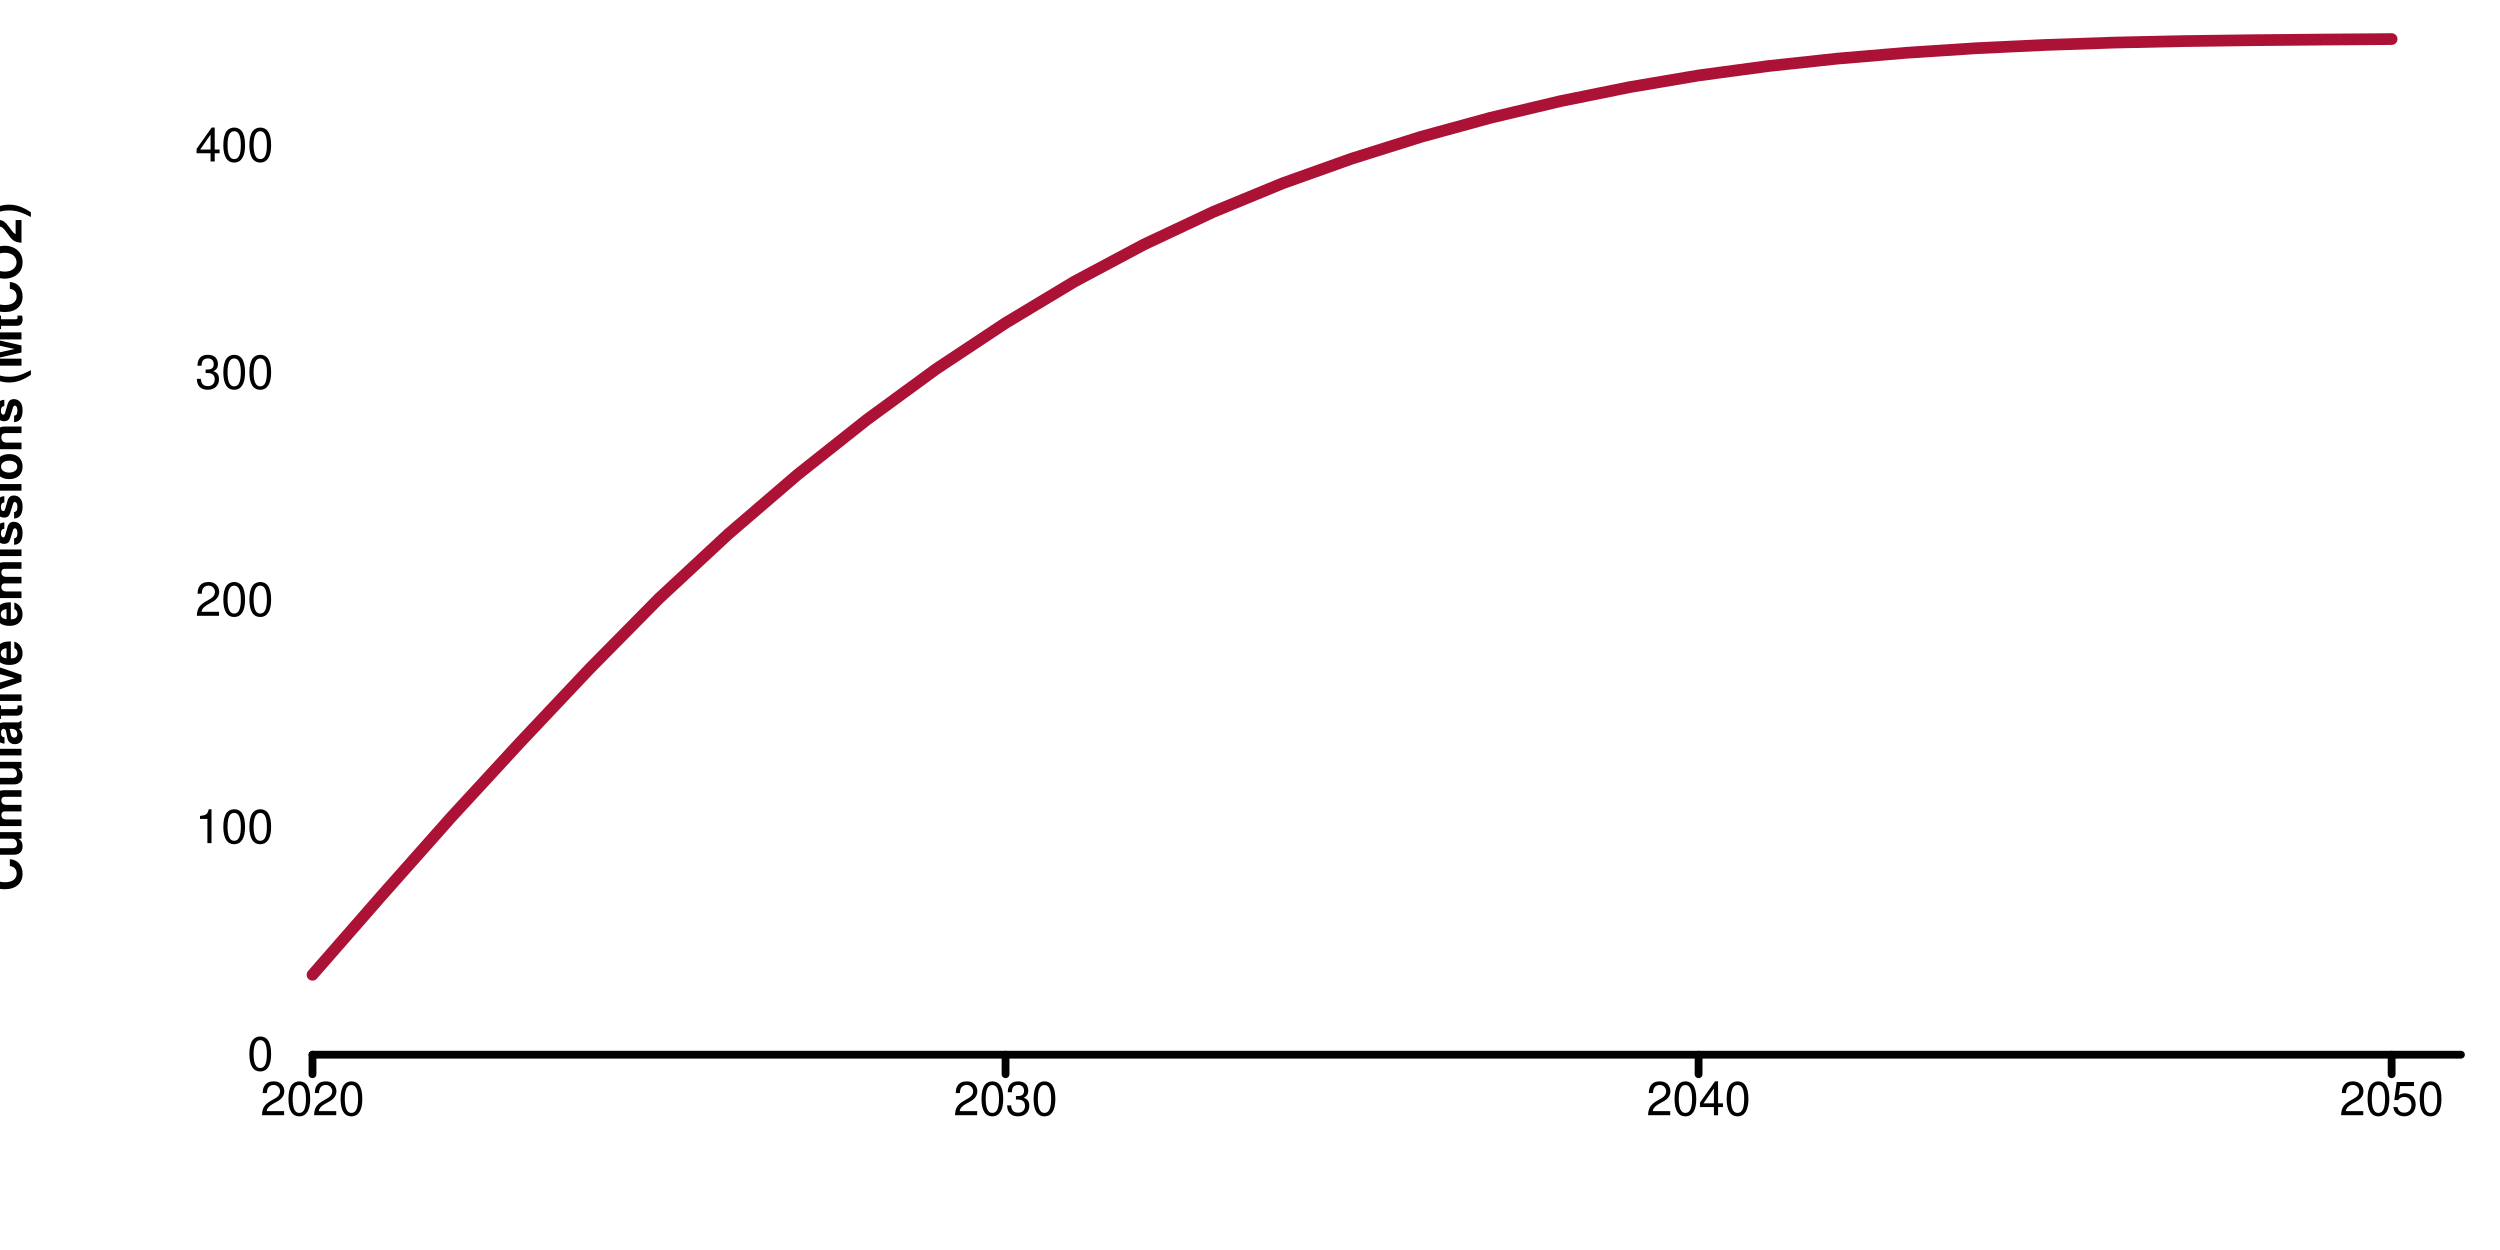
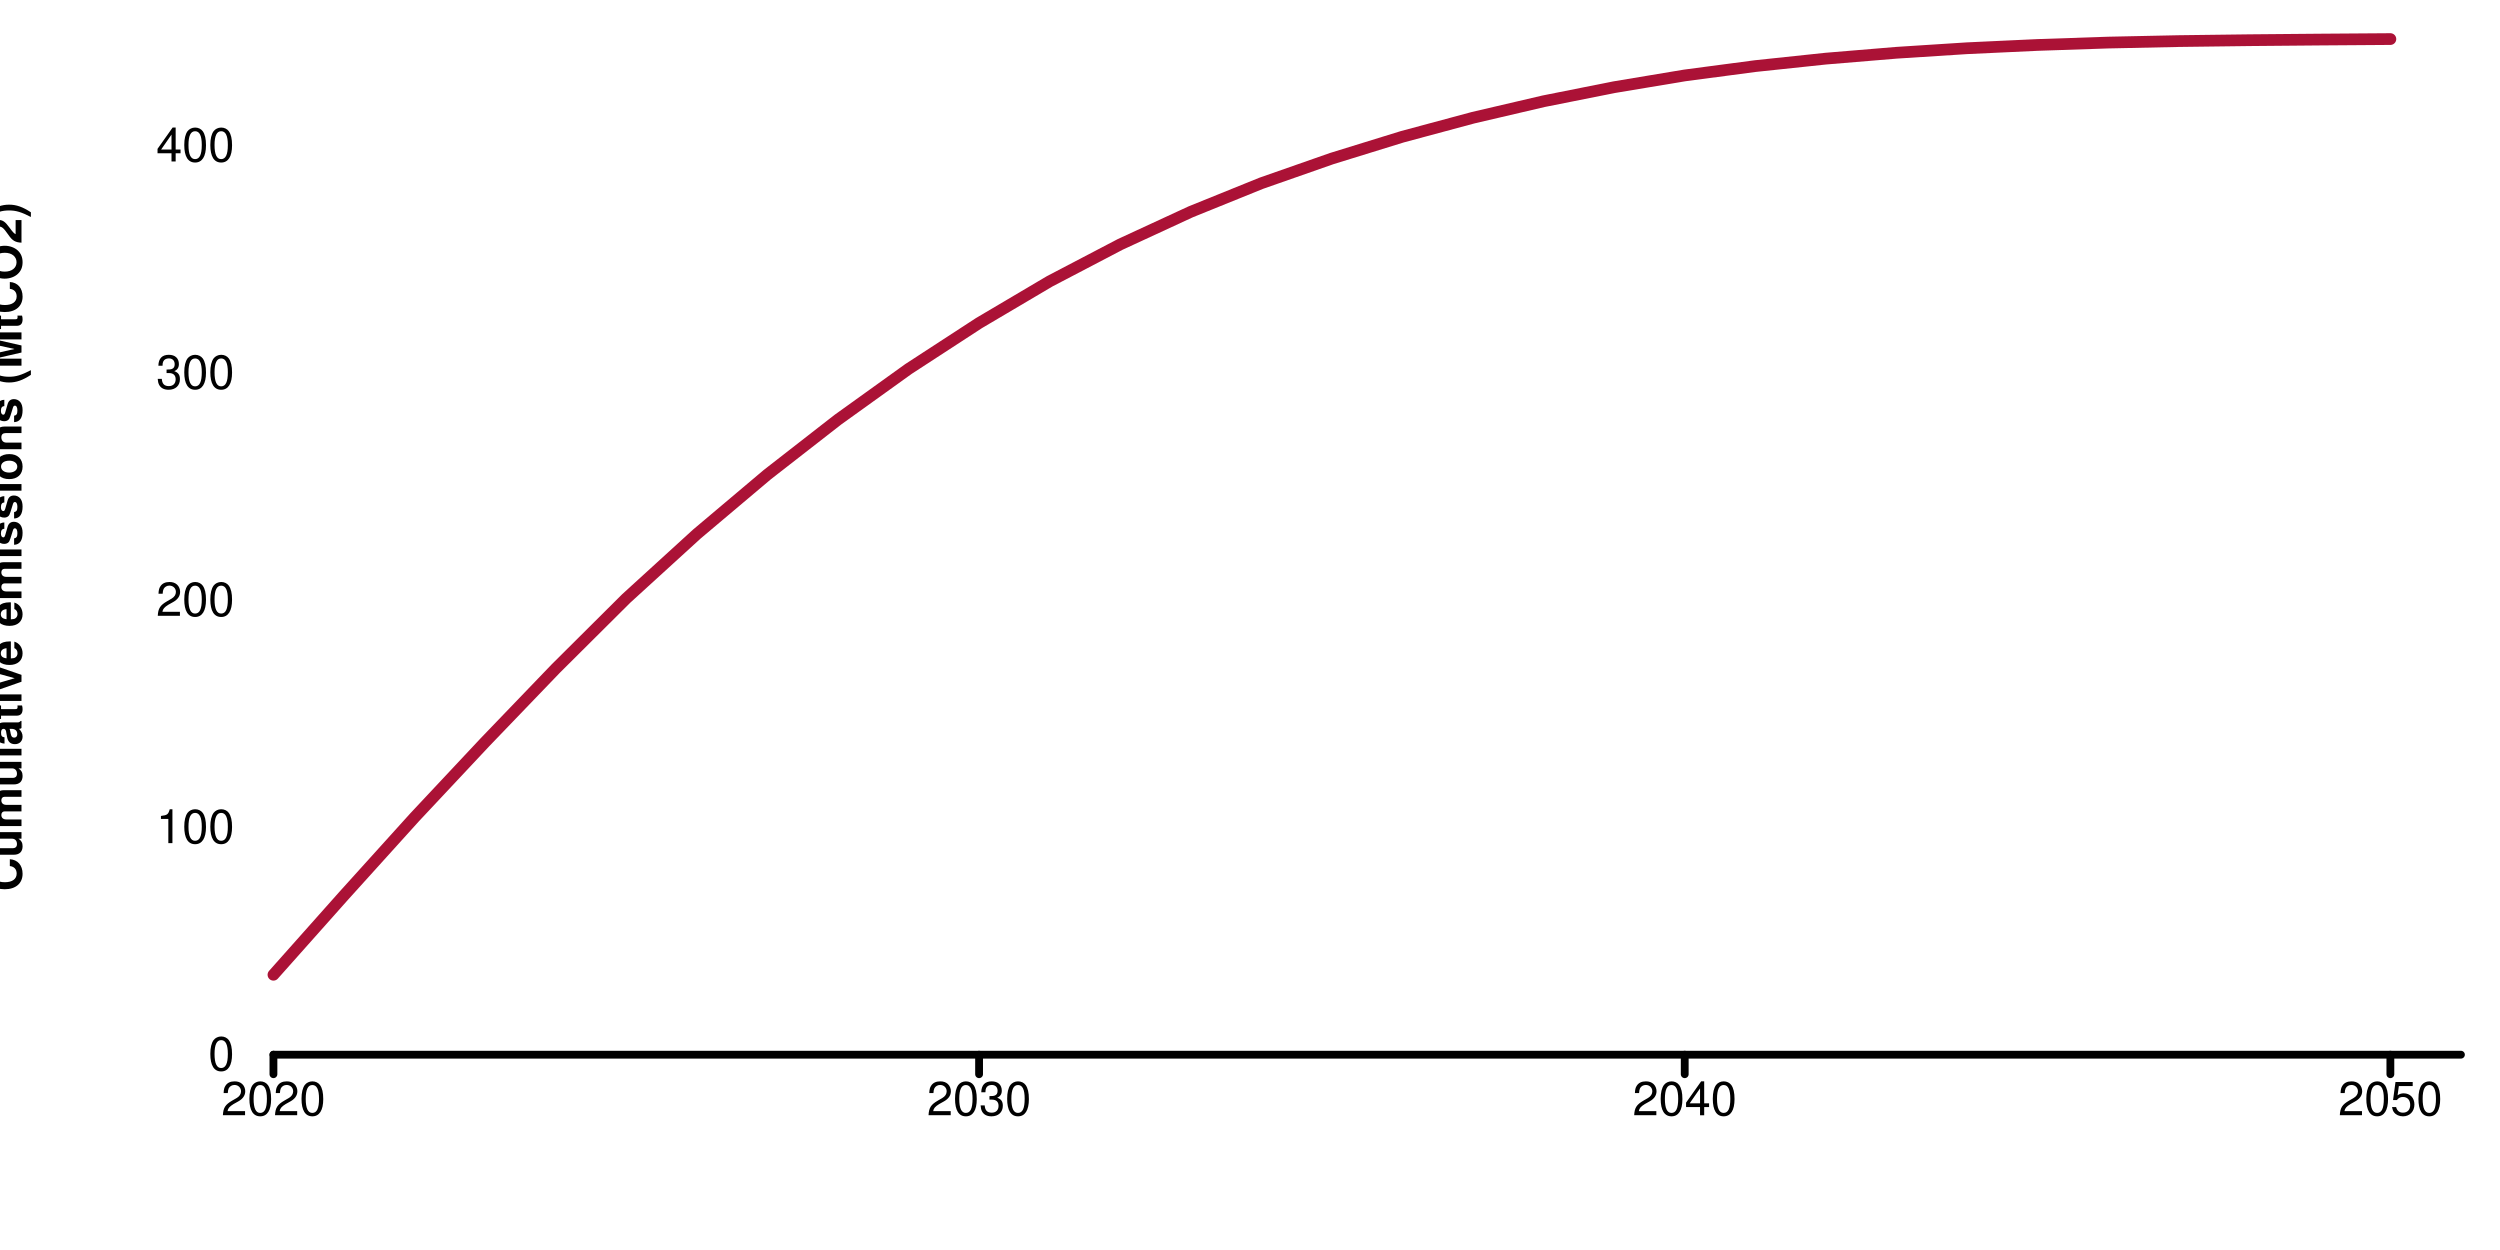
<svg xmlns="http://www.w3.org/2000/svg" width="640" height="320" viewBox="0 0 640 320" style="overflow:display" preserveAspectRatio="xMinYMin meet" overflow="visible">
  <defs>
    <style>
	.data-series path.line { fill-opacity: 0; }
	.data-series path.line.dotted { stroke-dasharray: 12 20 }
	.data-series circle { display: none; }
	.data-series:hover path.line, .data-series.on path.line { stroke-width: 5; }
	.data-series:hover circle, .data-series.on circle { display: inline; }
	.data-series circle:hover, .data-series circle.on { r: 6px!important; fill: black; }
	.grid { font-family: "Helvetica Neue",Helvetica,Arial,"Lucida Grande",sans-serif; }
	.grid line { stroke: rgb(0,0,0); stroke-width: 2; stroke-linecap: round; }
	.grid.grid-x text { text-anchor: middle; dominant-baseline: hanging; transform: translateY(10px); }
	.grid.grid-y text { text-anchor: end; dominant-baseline: middle; transform: translateX(-10px); }
	</style>
  </defs>
  <g class="grid grid-y">
-     <line x1="80" y1="270" x2="630" y2="270" data-left="80" />
-     <text x="80" y="270" text-anchor="end">0</text>
-     <text x="80" y="211.83" text-anchor="end">100</text>
-     <text x="80" y="153.66" text-anchor="end">200</text>
-     <text x="80" y="95.49" text-anchor="end">300</text>
-     <text x="80" y="37.32" text-anchor="end">400</text>
+     <line x1="70" y1="270" x2="630" y2="270" data-left="70" />
+     <text x="70" y="270" text-anchor="end">0</text>
+     <text x="70" y="211.83" text-anchor="end">100</text>
+     <text x="70" y="153.66" text-anchor="end">200</text>
+     <text x="70" y="95.49" text-anchor="end">300</text>
+     <text x="70" y="37.32" text-anchor="end">400</text>
    <text style="text-anchor:middle;dominant-baseline:hanging;font-weight:bold;transform: translateY(140px) rotate(-90deg);">Cumulative emissions (MtCO2)</text>
  </g>
  <g class="grid grid-x">
-     <line class="tick" x1="80" y1="270" x2="80" y2="275" />
-     <text x="80" y="270" text-anchor="middle">2020</text>
-     <line class="tick" x1="257.419" y1="270" x2="257.419" y2="275" />
-     <text x="257.419" y="270" text-anchor="middle">2030</text>
-     <line class="tick" x1="434.839" y1="270" x2="434.839" y2="275" />
-     <text x="434.839" y="270" text-anchor="middle">2040</text>
-     <line class="tick" x1="612.258" y1="270" x2="612.258" y2="275" />
-     <text x="612.258" y="270" text-anchor="middle">2050</text>
+     <line class="tick" x1="70" y1="270" x2="70" y2="275" />
+     <text x="70" y="270" text-anchor="middle">2020</text>
+     <line class="tick" x1="250.645" y1="270" x2="250.645" y2="275" />
+     <text x="250.645" y="270" text-anchor="middle">2030</text>
+     <line class="tick" x1="431.29" y1="270" x2="431.29" y2="275" />
+     <text x="431.29" y="270" text-anchor="middle">2040</text>
+     <line class="tick" x1="611.935" y1="270" x2="611.935" y2="275" />
+     <text x="611.935" y="270" text-anchor="middle">2050</text>
    <text style="text-anchor:middle;dominant-baseline:hanging;font-weight:bold;transform: translateY(140px) rotate(-90deg);" />
  </g>
  <g data-scenario="planning-scenario" class="data-series">
-     <path d="M 80.00,249.54L 97.74,229.24L 115.48,209.24L 133.23,189.97L 150.97,171.17L 168.71,153.20L 186.45,136.72L 204.19,121.49L 221.94,107.42L 239.68,94.45L 257.42,82.69L 275.16,72.02L 292.90,62.57L 310.65,54.22L 328.39,46.91L 346.13,40.58L 363.87,35.00L 381.61,30.14L 399.35,25.92L 417.10,22.32L 434.84,19.31L 452.58,16.92L 470.32,15.01L 488.06,13.51L 505.81,12.35L 523.55,11.51L 541.29,10.90L 559.03,10.52L 576.77,10.29L 594.52,10.13L 612.26,10.00" id="NPg Planning Scenario" class="line" stroke="#ab1236" stroke-width="3" stroke-linecap="round" />
-     <circle cx="80.00" cy="249.54" data-y="35.179" data-x="2020" r="4" fill="#ab1236" />
-     <circle cx="97.74" cy="229.24" data-y="70.065" data-x="2021" r="4" fill="#ab1236" />
-     <circle cx="115.48" cy="209.24" data-y="104.460" data-x="2022" r="4" fill="#ab1236" />
-     <circle cx="133.23" cy="189.97" data-y="137.581" data-x="2023" r="4" fill="#ab1236" />
-     <circle cx="150.97" cy="171.17" data-y="169.903" data-x="2024" r="4" fill="#ab1236" />
-     <circle cx="168.71" cy="153.20" data-y="200.792" data-x="2025" r="4" fill="#ab1236" />
-     <circle cx="186.45" cy="136.72" data-y="229.124" data-x="2026" r="4" fill="#ab1236" />
-     <circle cx="204.19" cy="121.49" data-y="255.308" data-x="2027" r="4" fill="#ab1236" />
-     <circle cx="221.94" cy="107.42" data-y="279.489" data-x="2028" r="4" fill="#ab1236" />
-     <circle cx="239.68" cy="94.45" data-y="301.789" data-x="2029" r="4" fill="#ab1236" />
-     <circle cx="257.42" cy="82.69" data-y="322.012" data-x="2030" r="4" fill="#ab1236" />
-     <circle cx="275.16" cy="72.02" data-y="340.349" data-x="2031" r="4" fill="#ab1236" />
-     <circle cx="292.90" cy="62.57" data-y="356.596" data-x="2032" r="4" fill="#ab1236" />
-     <circle cx="310.65" cy="54.22" data-y="370.947" data-x="2033" r="4" fill="#ab1236" />
-     <circle cx="328.39" cy="46.91" data-y="383.506" data-x="2034" r="4" fill="#ab1236" />
-     <circle cx="346.13" cy="40.58" data-y="394.398" data-x="2035" r="4" fill="#ab1236" />
-     <circle cx="363.87" cy="35.00" data-y="403.980" data-x="2036" r="4" fill="#ab1236" />
-     <circle cx="381.61" cy="30.14" data-y="412.348" data-x="2037" r="4" fill="#ab1236" />
-     <circle cx="399.35" cy="25.92" data-y="419.602" data-x="2038" r="4" fill="#ab1236" />
-     <circle cx="417.10" cy="22.32" data-y="425.794" data-x="2039" r="4" fill="#ab1236" />
-     <circle cx="434.84" cy="19.31" data-y="430.967" data-x="2040" r="4" fill="#ab1236" />
-     <circle cx="452.58" cy="16.92" data-y="435.075" data-x="2041" r="4" fill="#ab1236" />
-     <circle cx="470.32" cy="15.01" data-y="438.355" data-x="2042" r="4" fill="#ab1236" />
-     <circle cx="488.06" cy="13.51" data-y="440.934" data-x="2043" r="4" fill="#ab1236" />
-     <circle cx="505.81" cy="12.35" data-y="442.929" data-x="2044" r="4" fill="#ab1236" />
-     <circle cx="523.55" cy="11.51" data-y="444.377" data-x="2045" r="4" fill="#ab1236" />
-     <circle cx="541.29" cy="10.90" data-y="445.426" data-x="2046" r="4" fill="#ab1236" />
-     <circle cx="559.03" cy="10.52" data-y="446.080" data-x="2047" r="4" fill="#ab1236" />
-     <circle cx="576.77" cy="10.29" data-y="446.461" data-x="2048" r="4" fill="#ab1236" />
-     <circle cx="594.52" cy="10.13" data-y="446.746" data-x="2049" r="4" fill="#ab1236" />
-     <circle cx="612.26" cy="10.00" data-y="446.966" data-x="2050" r="4" fill="#ab1236" />
+     <path d="M 70.00,249.54L 88.06,229.24L 106.13,209.24L 124.19,189.97L 142.26,171.17L 160.32,153.20L 178.39,136.72L 196.45,121.49L 214.52,107.42L 232.58,94.45L 250.65,82.69L 268.71,72.02L 286.77,62.57L 304.84,54.22L 322.90,46.91L 340.97,40.58L 359.03,35.00L 377.10,30.14L 395.16,25.92L 413.23,22.32L 431.29,19.31L 449.35,16.92L 467.42,15.01L 485.48,13.51L 503.55,12.35L 521.61,11.51L 539.68,10.90L 557.74,10.52L 575.81,10.29L 593.87,10.13L 611.94,10.00" id="NPg Planning Scenario" class="line" stroke="#ab1236" stroke-width="3" stroke-linecap="round" />
+     <circle cx="70.00" cy="249.54" data-y="35.179" data-x="2020" r="4" fill="#ab1236" />
+     <circle cx="88.06" cy="229.24" data-y="70.065" data-x="2021" r="4" fill="#ab1236" />
+     <circle cx="106.13" cy="209.24" data-y="104.460" data-x="2022" r="4" fill="#ab1236" />
+     <circle cx="124.19" cy="189.97" data-y="137.581" data-x="2023" r="4" fill="#ab1236" />
+     <circle cx="142.26" cy="171.17" data-y="169.903" data-x="2024" r="4" fill="#ab1236" />
+     <circle cx="160.32" cy="153.20" data-y="200.792" data-x="2025" r="4" fill="#ab1236" />
+     <circle cx="178.39" cy="136.72" data-y="229.124" data-x="2026" r="4" fill="#ab1236" />
+     <circle cx="196.45" cy="121.49" data-y="255.308" data-x="2027" r="4" fill="#ab1236" />
+     <circle cx="214.52" cy="107.42" data-y="279.489" data-x="2028" r="4" fill="#ab1236" />
+     <circle cx="232.58" cy="94.45" data-y="301.789" data-x="2029" r="4" fill="#ab1236" />
+     <circle cx="250.65" cy="82.69" data-y="322.012" data-x="2030" r="4" fill="#ab1236" />
+     <circle cx="268.71" cy="72.02" data-y="340.349" data-x="2031" r="4" fill="#ab1236" />
+     <circle cx="286.77" cy="62.57" data-y="356.596" data-x="2032" r="4" fill="#ab1236" />
+     <circle cx="304.84" cy="54.22" data-y="370.947" data-x="2033" r="4" fill="#ab1236" />
+     <circle cx="322.90" cy="46.91" data-y="383.506" data-x="2034" r="4" fill="#ab1236" />
+     <circle cx="340.97" cy="40.58" data-y="394.398" data-x="2035" r="4" fill="#ab1236" />
+     <circle cx="359.03" cy="35.00" data-y="403.980" data-x="2036" r="4" fill="#ab1236" />
+     <circle cx="377.10" cy="30.14" data-y="412.348" data-x="2037" r="4" fill="#ab1236" />
+     <circle cx="395.16" cy="25.92" data-y="419.602" data-x="2038" r="4" fill="#ab1236" />
+     <circle cx="413.23" cy="22.32" data-y="425.794" data-x="2039" r="4" fill="#ab1236" />
+     <circle cx="431.29" cy="19.31" data-y="430.967" data-x="2040" r="4" fill="#ab1236" />
+     <circle cx="449.35" cy="16.92" data-y="435.075" data-x="2041" r="4" fill="#ab1236" />
+     <circle cx="467.42" cy="15.01" data-y="438.355" data-x="2042" r="4" fill="#ab1236" />
+     <circle cx="485.48" cy="13.51" data-y="440.934" data-x="2043" r="4" fill="#ab1236" />
+     <circle cx="503.55" cy="12.35" data-y="442.929" data-x="2044" r="4" fill="#ab1236" />
+     <circle cx="521.61" cy="11.51" data-y="444.377" data-x="2045" r="4" fill="#ab1236" />
+     <circle cx="539.68" cy="10.90" data-y="445.426" data-x="2046" r="4" fill="#ab1236" />
+     <circle cx="557.74" cy="10.52" data-y="446.080" data-x="2047" r="4" fill="#ab1236" />
+     <circle cx="575.81" cy="10.29" data-y="446.461" data-x="2048" r="4" fill="#ab1236" />
+     <circle cx="593.87" cy="10.13" data-y="446.746" data-x="2049" r="4" fill="#ab1236" />
+     <circle cx="611.94" cy="10.00" data-y="446.966" data-x="2050" r="4" fill="#ab1236" />
  </g>
</svg>
